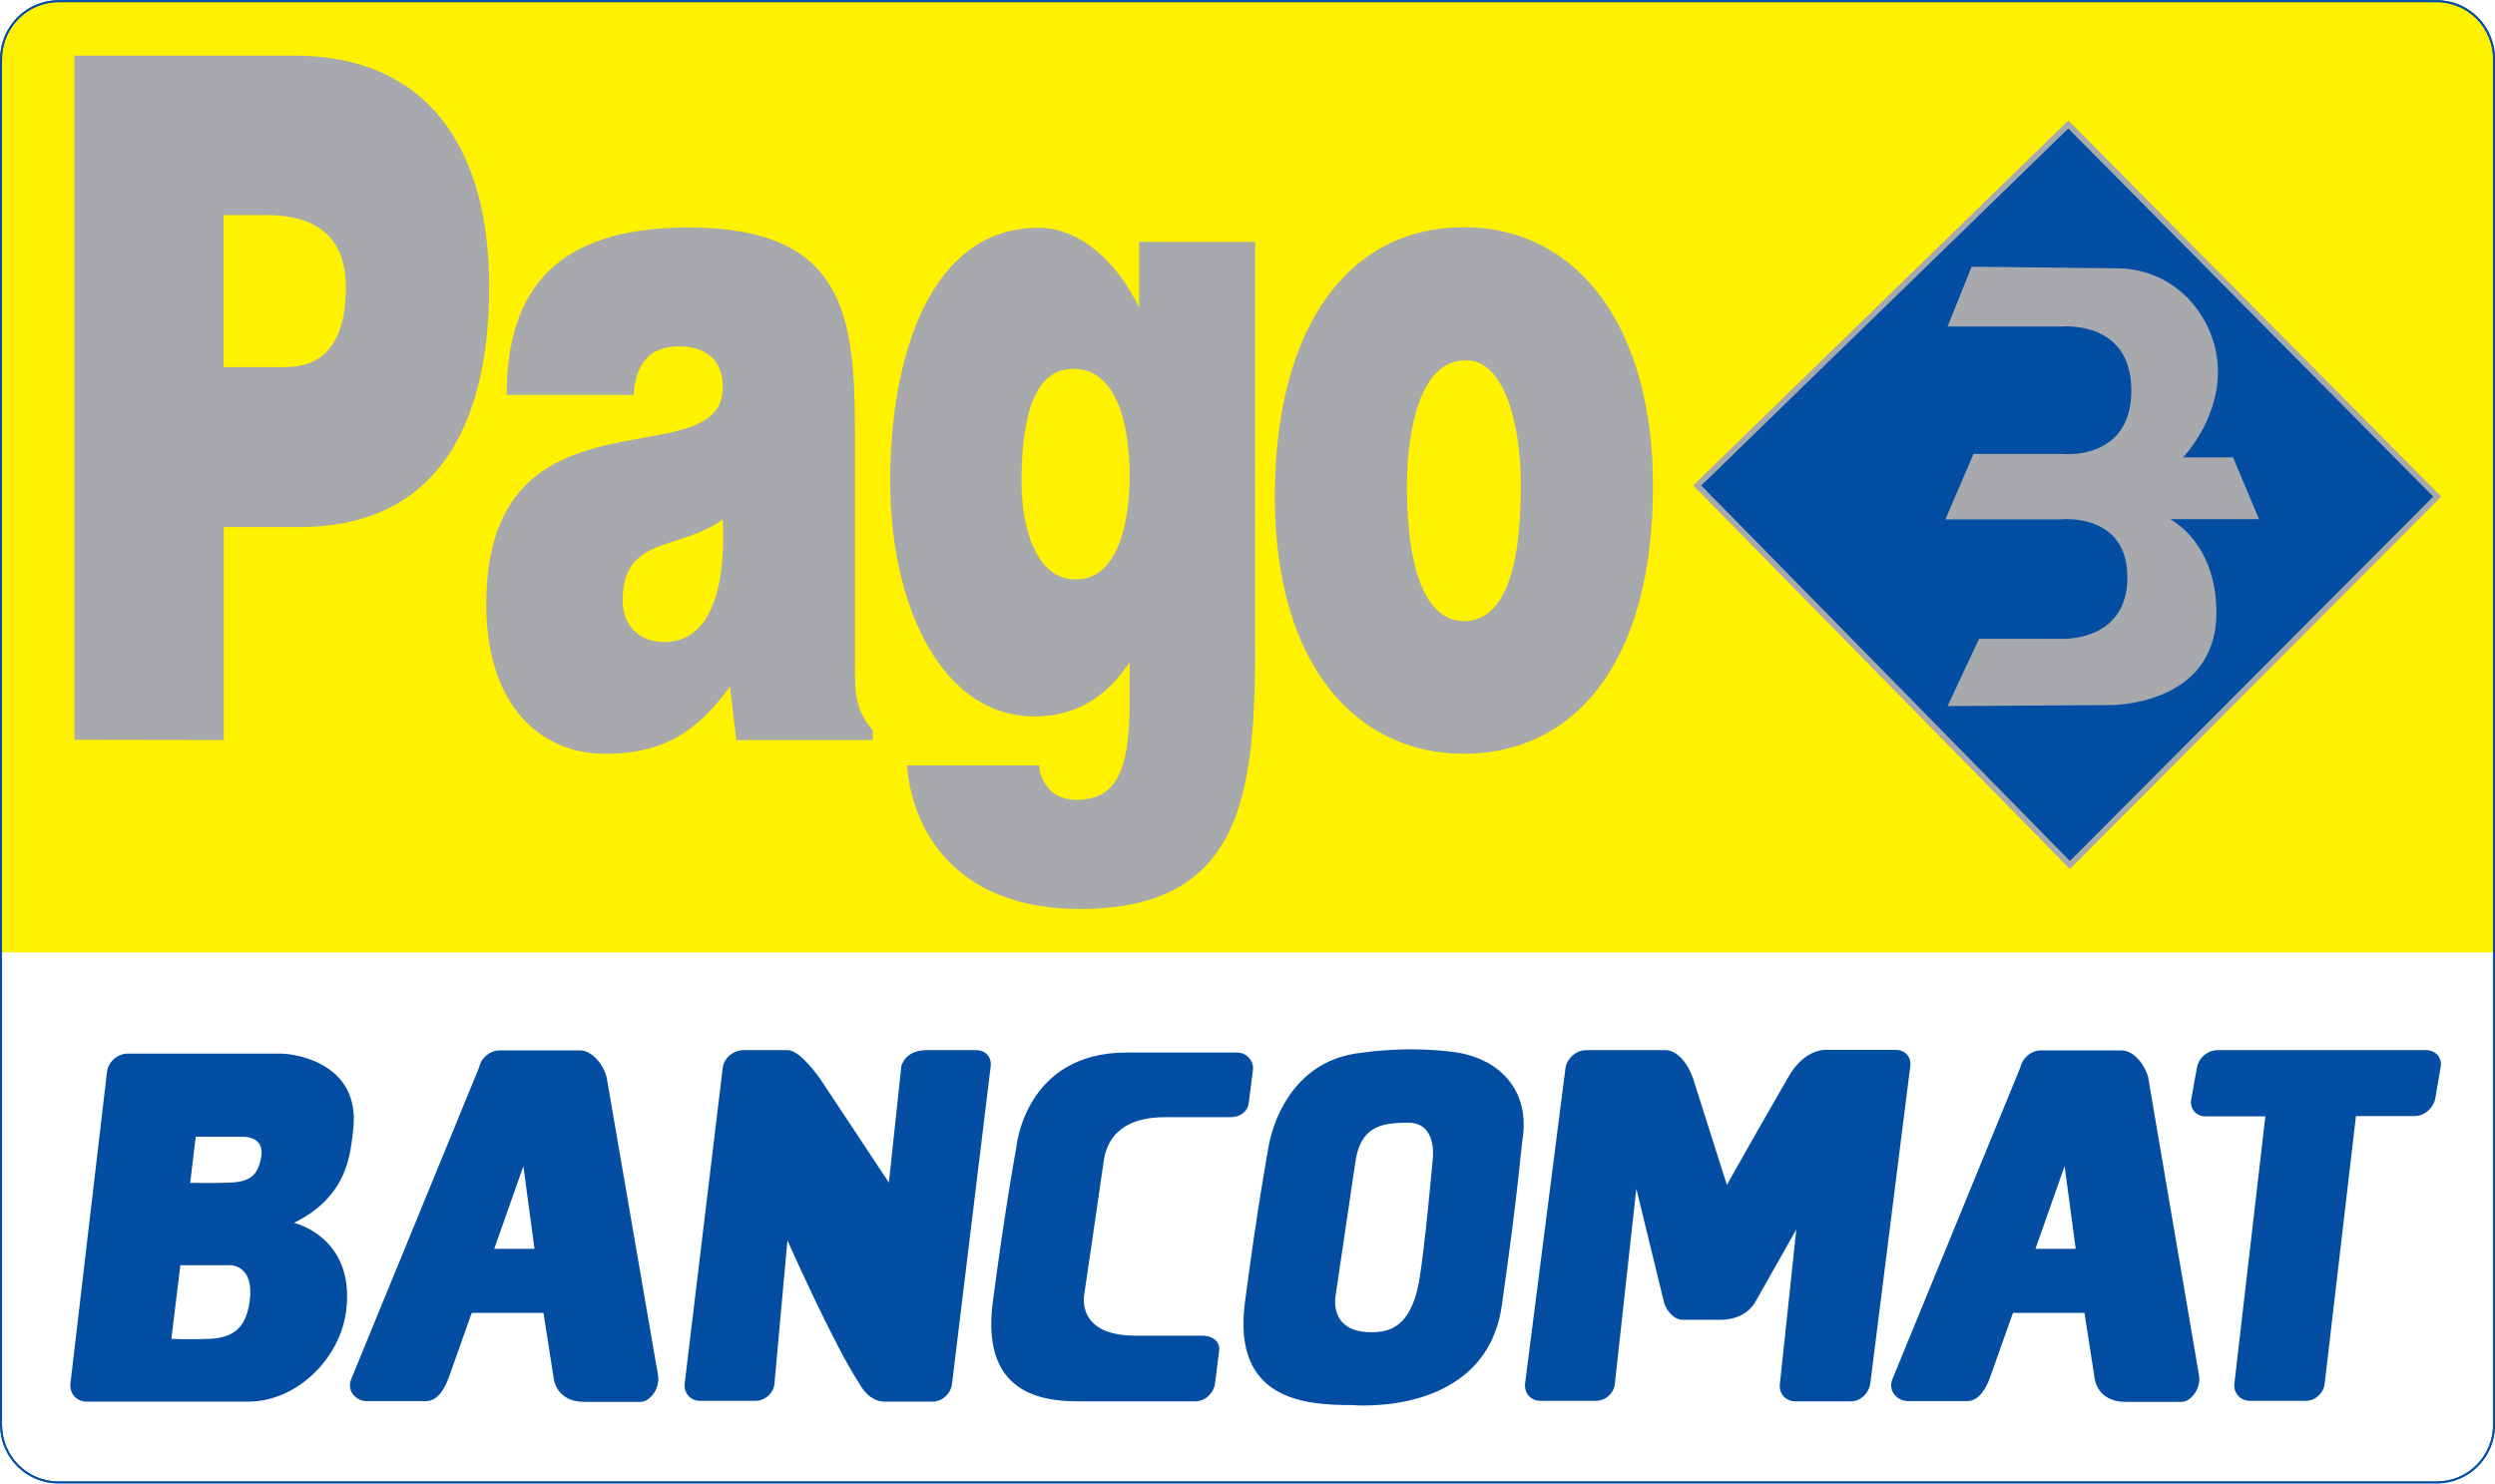
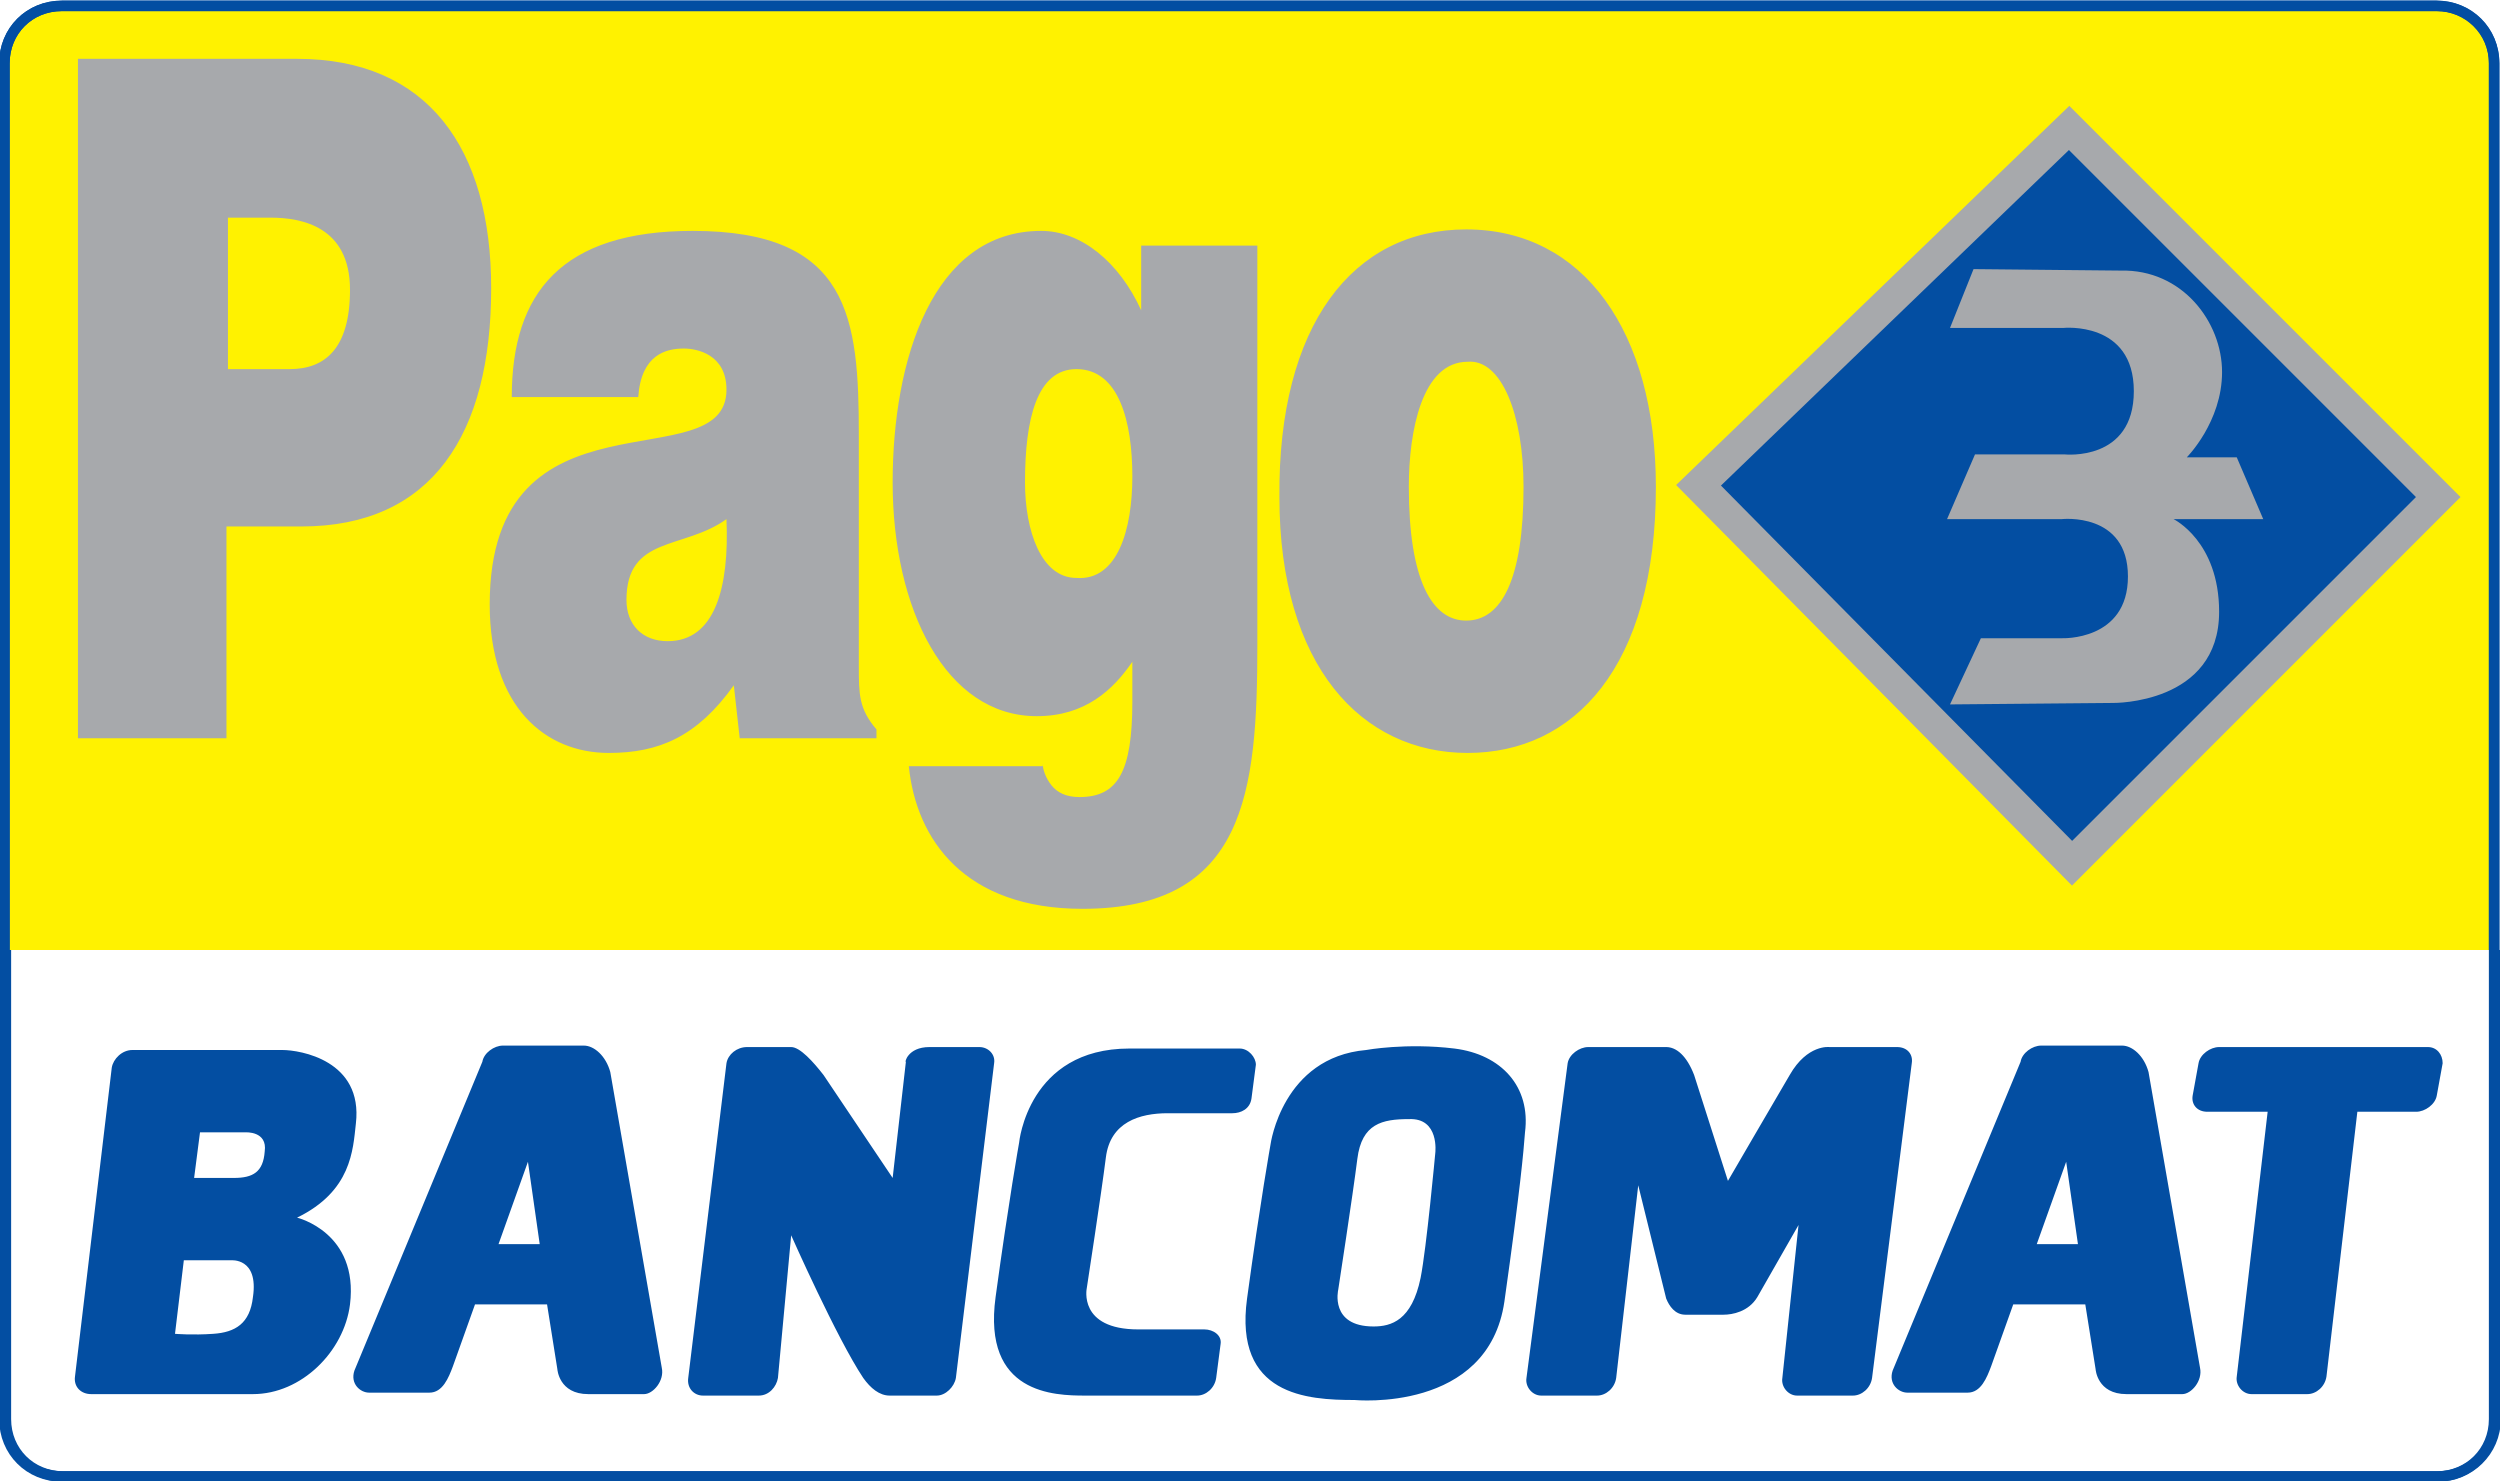
- <svg xmlns="http://www.w3.org/2000/svg" viewBox="18 -0.1 942 560" enable-background="new 18 -0.1 942 560">
-   <path fill="none" stroke="#034EA2" stroke-width=".714" stroke-miterlimit="2.613" d="M18.4 359.5v178.3c0 12.1 9.7 21.8 21.6 21.8h898c12 0 21.6-9.8 21.6-21.8V359.5" />
-   <path fill="#FFF200" d="M959.7 359.5V22.2c0-12.1-9.7-21.9-21.6-21.9H40c-11.9.1-21.6 9.9-21.6 21.9v337.3h941.3z" />
-   <path fill="none" stroke="#034EA2" stroke-width=".714" stroke-miterlimit="2.613" d="M959.7 359.5V22.2c0-12.1-9.7-21.9-21.6-21.9H40c-11.9.1-21.6 9.9-21.6 21.9v337.3" />
-   <path fill="#034EA2" d="M658.8 183.2L798.9 46.9l139.3 140.5-138.7 139.1-140.7-143.3z" />
-   <path fill="none" stroke="#A7A9AC" stroke-width="2.143" stroke-miterlimit="2.613" d="M658.8 183.2L798.9 46.9l139.3 140.5-138.7 139.1-140.7-143.3z" />
-   <path fill="#A7A9AC" d="M762.4 100.6l-9.1 22.6h42.8s26.6-2.8 26.6 24.1c0 26.8-26 24-26 24h-33.6L752.5 196H796s25.2-2.8 25.2 21.9-25.2 23.2-25.2 23.2h-30.8l-11.9 25.4 61.6-.4s39.9.4 39.9-34.9c0-26.8-17.5-35.3-17.5-35.3h33.6l-9.8-23.3h-18.9s13.2-13.5 13.2-32.5-15-39-38.5-38.9l-54.5-.6zm-636.5 37.9c13.1 0 22.7-7.9 22.7-30.2 0-24.1-18.2-27.2-30.2-27.2h-16v57.4h23.5zM46.1 279.2V20.9h83c49.6 0 73.6 34 73.6 87.2 0 55.6-22.1 90.8-71.6 90.8h-28.6v80.4l-56.4-.1zM290.9 196c-16.3 11.9-37.8 6.1-37.8 30.5 0 9.4 6 15.8 15.8 15.8 17.5-.1 23.2-20.5 22-46.3zm5.1 83.2l-2.4-20.1c-14.1 19.8-28.5 25.4-47.2 25.4-23.7 0-44.8-17.5-44.8-56.6 0-85.4 89.3-46.7 89.3-81.8 0-13.7-11-15.4-16.3-15.4-6.9 0-16.3 2.1-17.4 18.3h-47.9c0-39.8 18.9-63.2 68.4-63.2 59.4 0 63.1 33 63.1 77.9v87.9c0 10.7.2 16.1 6.7 24.1v3.6H296v-.1zM403.7 182c0 18.7 6.2 36.3 19.7 36.6 15.3 1.1 21.1-18.7 21.1-38.8 0-20.8-5.3-40.6-21.1-40.6-15.1-.3-19.7 18.4-19.7 42.8zm6.7 106.9c0 2.2.9 5.5 3.2 8.3 2.2 2.8 5.8 4.7 10.7 4.7 14.4 0 20.2-9.7 20.2-36.6v-15.4c-7.1 10.8-18 20.5-35.9 20.5-34.7 0-54.5-40.9-54.5-89 0-46.3 14.8-95.5 56-95.5 15 0 29.2 11.9 38 30.2V91.2h43.8v151.4c0 56.3-4.3 100.5-66.1 100.5-44.3 0-62.9-26.5-65.4-54.2h50zm138.8-105.5c0 35.5 8.8 51 21.5 51 13.5 0 21.5-15.4 21.5-51 0-27.6-8.1-48.4-21.1-47.4-16.9 0-21.9 26.3-21.9 47.4zm21.3-97.7c44.3 0 71.6 39.1 71.6 97.6 0 68.8-31.1 101.2-71.4 101.2-40.2 0-71.4-33-71.4-97.2.1-65.3 28.8-101.6 71.2-101.6z" />
-   <path fill="none" stroke="#034EA2" stroke-width=".714" stroke-miterlimit="2.613" d="M959.7 537.8c0 12.1-9.7 21.8-21.6 21.8H40c-12 0-21.6-9.8-21.6-21.8V22.2C18.4 10.2 28.1.4 40 .4h898c12 0 21.6 9.8 21.6 21.9v515.5h.1z" />
-   <path fill="#034EA2" d="M934 396.4h-78.8c-3.6 0-7 2.8-7.7 6.4l-2.2 12.2c-.6 3.5 1.8 6.4 5.4 6.4h22.6l-11.7 100.9c-.4 3.6 2.3 6.5 5.8 6.5h21.2c3.6 0 6.7-2.9 7.1-6.5l11.8-101h22.2c3.6 0 6.9-2.9 7.7-6.4l2.1-12.2c.6-3.4-1.8-6.3-5.5-6.3zm-264 50.9L657.2 407c-2.5-7-6.8-10.6-10.3-10.6h-30.1c-3.6 0-6.9 2.8-7.7 6.4l-15.3 119.5c-.4 3.6 2.2 6.5 5.8 6.5h21c3.6 0 6.8-2.9 7.1-6.5l8.1-73.6 10.5 43.1c.9 2.9 3.6 6.4 7.1 6.4H668c3.6 0 9.4-1.3 12.6-6.5l15.6-27.6-6.2 58.4c-.4 3.6 2.2 6.5 5.8 6.5h21c3.6 0 6.6-2.9 7.3-6.4l15.1-119.9c.6-3.6-1.8-6.4-5.4-6.4h-25.6s-8.6-1.3-15.2 10.6c-5.6 9.6-23.1 40.4-23 40.4zm-302.2-50.9h18.8c3.6 0 6 2.8 5.4 6.4l-14.6 119.9c-.6 3.6-3.7 6.4-7.3 6.4h-17.9c-4.1 0-7.4-2.5-9.8-6.9-9.7-14.7-27.1-54-27.1-54l-4.9 54.1c-.3 3.6-3.6 6.5-7.1 6.5h-21c-3.6 0-6.2-2.9-5.8-6.5l14.4-119.5c.6-3.6 4.1-6.4 7.7-6.4h16.8c3.6 0 8.6 5.8 12.1 10.6l26.1 39.4 4.7-43.9s1.2-6.1 9.5-6.1zm-163.2 75l11-31.2 4.2 31.2h-15.2zm42.4-65c-1.9-6.1-6.3-9.9-9.9-9.9h-30.5c-3.6 0-7 2.8-7.7 6.4l-48.3 117.7c-1.9 4.8 2.2 8.3 5.7 8.3h22.6c4.7 0 7.4-5.5 8.9-9.9l8.3-23.4h27.1L227 520s.6 9.2 11.7 9.2h21.1c3.6 0 7.6-5.1 6.6-10.3L247 406.4zm539.5 65l11-31.2 4.2 31.2h-15.2zm42.5-65c-1.9-6.1-6.3-9.9-9.9-9.9h-30.6c-3.6 0-6.9 2.8-7.7 6.4l-48.3 117.7c-1.9 4.8 2.2 8.3 5.8 8.3h22.5c4.7 0 7.4-5.5 8.9-9.9l8.3-23.4h27l3.8 24.4s.6 9.2 11.8 9.2h21c3.6 0 7.6-5.1 6.6-10.3L829 406.4zm-343.9-9.1h-41.8c-38.5 0-41.6 35.9-41.6 35.9s-4.1 21.9-8.9 58.6c-4.7 36.9 22.3 37.2 34 37.2h42.5c3.6 0 6.8-2.9 7.4-6.5l1.6-12.7c.4-3.6-2.7-5.6-6.3-5.6h-25.3c-22.9 0-19.3-15.8-19.3-15.8s5.4-36.6 7.3-50c1.9-13.5 13-16.7 23.2-16.7h24.7c3.6 0 6.5-2 6.9-5.6l1.6-12.7c.1-3.1-2.5-6.1-6-6.1zm73.9 39.5s-3.2 36.5-5.4 47.8c-3.2 16.4-11.1 18.3-17.8 18.3-16.6 0-13.5-14.1-13.5-14.1s5.4-36.6 7.4-50c1.9-13.5 9.6-15 19.8-15 11-.2 9.5 13 9.5 13zm7.2-39.8c-18.1-2.2-33.4.3-33.4.3-31.5 2.8-35.9 35.9-35.9 35.9s-4.1 21.9-8.9 58.6c-4.7 36.9 22.9 38.6 40.4 38.6 0 0 50.5 4.8 56.6-37.5 6.2-43.5 7-56.7 8-64.1 2.2-17.4-8.8-29.6-26.8-31.8zm-461.4 49.4c-4.6.2-10.5.2-15 .1l2.1-17.4h17.4s8.3-.6 7.4 7c-1.1 7.8-4.5 10-11.9 10.3zm7.4 45.2c-1.5 10.3-6.7 13.3-15 13.8-8 .3-14.5 0-14.5 0l3.4-27.8H104c0-.1 10.4-1 8.2 14zm16.8-30c20.4-10.1 21.3-25.9 22.4-35.7 2.5-24.1-21-28.2-27.6-28.2H66.2c-3.9 0-7.4 3.2-7.8 6.9L44.6 522.2c-.4 3.9 2.3 6.9 6.1 6.9h61.1c18.3 0 34.7-16.4 36.9-34.3 3.5-27.9-19.7-33.2-19.7-33.2z" />
+ <svg xmlns="http://www.w3.org/2000/svg" viewBox="0 0 170 100.7" enable-background="new 0 0 170 100.7">
+   <g>
+     <g>
+       <path fill="none" stroke="#034EA2" stroke-width=".714" stroke-miterlimit="2.613" d="M.4 64.6v31.9c0 2.2 1.7 3.9 3.9 3.9h161.5c2.1 0 3.9-1.7 3.9-3.9V64.6" />
+       <path fill="#FFF200" d="M169.6 64.6V4.3c0-2.2-1.7-3.9-3.9-3.9H4.2C2 .4.3 2.1.3 4.3v60.3h169.3z" />
+       <path fill="none" stroke="#034EA2" stroke-width=".714" stroke-miterlimit="2.613" d="M169.6 64.6V4.3c0-2.2-1.7-3.9-3.9-3.9H4.2C2 .4.3 2.1.3 4.3v60.3" />
+       <path fill="#034EA2" d="M115.5 33l25.2-24.3 25.1 25.1-24.9 24.9L115.5 33z" />
+       <path fill="none" stroke="#A7A9AC" stroke-width="2.143" stroke-miterlimit="2.613" d="M115.5 33l25.2-24.3 25.1 25.1-24.9 24.9L115.5 33z" />
+       <path fill="#A7A9AC" d="M134.2 18.3l-1.6 4h7.7s4.8-.5 4.8 4.3-4.7 4.3-4.7 4.3h-6.1l-1.9 4.4h7.8s4.5-.5 4.5 3.9-4.5 4.2-4.5 4.2h-5.5l-2.1 4.5 11.1-.1s7.2.1 7.2-6.2c0-4.8-3.1-6.3-3.1-6.3h6.1l-1.8-4.2h-3.4s2.4-2.4 2.4-5.8-2.7-7-6.9-6.9l-10-.1zM19.7 25.1c2.4 0 4.1-1.4 4.1-5.4 0-4.3-3.3-4.9-5.4-4.9h-2.9v10.3h4.2zM5.3 50.2V4h14.9c8.9 0 13.2 6.1 13.2 15.6 0 9.9-4 16.2-12.9 16.2h-5.1v14.4H5.3zM49.4 35.3c-2.9 2.1-6.8 1.1-6.8 5.5 0 1.7 1.1 2.8 2.8 2.8 3.2 0 4.2-3.6 4-8.3zm.9 14.9l-.4-3.6c-2.5 3.5-5.1 4.6-8.5 4.6-4.3 0-8.1-3.1-8.1-10.1 0-15.3 16.1-8.3 16.1-14.6 0-2.4-2-2.8-2.9-2.8-1.2 0-2.9.4-3.1 3.3h-8.6c0-7.1 3.4-11.3 12.3-11.3 10.7 0 11.3 5.9 11.3 13.9v15.7c0 1.9 0 2.9 1.2 4.3v.6h-9.3zM69.7 32.8c0 3.3 1.1 6.5 3.5 6.5 2.8.2 3.8-3.3 3.8-6.9 0-3.7-.9-7.3-3.8-7.3-2.7 0-3.5 3.4-3.5 7.7zm1.2 19.1c0 .4.2 1 .6 1.5.4.5 1 .8 1.9.8 2.6 0 3.6-1.7 3.6-6.5V45c-1.3 1.9-3.2 3.7-6.5 3.7-6.2 0-9.8-7.3-9.8-15.9 0-8.3 2.7-17.1 10.1-17.1 2.7 0 5.3 2.1 6.8 5.4v-4.4h7.9v27.1c0 10.1-.8 18-11.9 18-8 0-11.3-4.7-11.8-9.7h9.1v-.2zM95.8 33.1c0 6.4 1.6 9.1 3.9 9.1 2.4 0 3.9-2.8 3.9-9.1 0-4.9-1.5-8.7-3.8-8.5-3.1 0-4 4.7-4 8.5zm3.9-17.5c8 0 12.9 7 12.9 17.5 0 12.3-5.6 18.1-12.8 18.1-7.2 0-12.8-5.9-12.8-17.4-.1-11.7 5-18.2 12.7-18.2z" />
+       <path fill="none" stroke="#034EA2" stroke-width=".714" stroke-miterlimit="2.613" d="M169.6 96.5c0 2.2-1.7 3.9-3.9 3.9H4.2C2 100.4.3 98.7.3 96.5V4.3C.3 2.1 2 .4 4.2.4h161.5c2.1 0 3.9 1.7 3.9 3.9v92.2z" />
+       <path fill="#034EA2" d="M165.1 71.2h-14.2c-.6 0-1.3.5-1.4 1.1l-.4 2.2c-.1.6.3 1.1 1 1.1h4.1l-2.1 18c-.1.6.4 1.2 1 1.2h3.8c.6 0 1.2-.5 1.3-1.2l2.1-18h4c.6 0 1.3-.5 1.4-1.1l.4-2.2c0-.6-.4-1.1-1-1.1zM117.5 80.3l-2.3-7.2c-.5-1.3-1.2-1.9-1.9-1.9H108c-.6 0-1.3.5-1.4 1.1l-2.8 21.4c-.1.6.4 1.2 1 1.2h3.8c.6 0 1.2-.5 1.3-1.2l1.5-13.1 1.9 7.7c.2.5.6 1.1 1.3 1.1h2.6c.6 0 1.7-.2 2.3-1.2l2.8-4.9-1.1 10.4c-.1.6.4 1.2 1 1.2h3.8c.6 0 1.2-.5 1.3-1.2l2.7-21.4c.1-.6-.3-1.1-1-1.1h-4.6s-1.5-.2-2.7 1.9c-1 1.7-4.2 7.2-4.2 7.2zM63.2 71.2h3.4c.6 0 1.1.5 1 1.1L65 93.7c-.1.6-.7 1.2-1.3 1.2h-3.2c-.7 0-1.3-.5-1.8-1.2-1.8-2.7-4.9-9.7-4.9-9.7l-.9 9.7c-.1.6-.6 1.2-1.3 1.2h-3.8c-.6 0-1.1-.5-1-1.2l2.6-21.4c.1-.6.7-1.1 1.4-1.1h3c.6 0 1.5 1 2.2 1.9l4.7 7 .9-7.9c-.1.1.1-1 1.6-1zM33.9 84.6l2-5.6.8 5.6h-2.8zm7.6-11.7c-.3-1.1-1.1-1.8-1.8-1.8h-5.5c-.6 0-1.3.5-1.4 1.1l-8.7 21c-.3.9.4 1.5 1 1.5h4.1c.9 0 1.3-1 1.6-1.8l1.5-4.2h4.9l.7 4.4s.1 1.7 2.1 1.7h3.8c.6 0 1.4-.9 1.2-1.8l-3.5-20.1zM138.5 84.6l2-5.6.8 5.6h-2.8zm7.6-11.7c-.3-1.1-1.1-1.8-1.8-1.8h-5.5c-.6 0-1.3.5-1.4 1.1l-8.7 21c-.3.9.4 1.5 1 1.5h4.1c.9 0 1.3-1 1.6-1.8l1.5-4.2h4.9l.7 4.4s.1 1.7 2.1 1.7h3.8c.6 0 1.4-.9 1.2-1.8l-3.5-20.1zM84.3 71.3h-7.5c-6.9 0-7.5 6.4-7.5 6.4s-.7 3.9-1.6 10.5c-.9 6.6 4 6.7 6.1 6.7h7.6c.6 0 1.2-.5 1.3-1.2l.3-2.3c.1-.6-.5-1-1.1-1h-4.5c-4.1 0-3.5-2.8-3.5-2.8s1-6.5 1.3-8.9c.3-2.4 2.3-3 4.2-3h4.4c.6 0 1.2-.3 1.3-1l.3-2.3c0-.5-.5-1.1-1.1-1.1zM97.6 78.4s-.6 6.5-1 8.5c-.6 2.9-2 3.3-3.2 3.3-3 0-2.4-2.5-2.4-2.5s1-6.5 1.3-8.9c.3-2.4 1.7-2.7 3.5-2.7 2.1-.1 1.8 2.3 1.8 2.3zm1.3-7.1c-3.3-.4-6 .1-6 .1-5.7.5-6.5 6.4-6.5 6.4s-.7 3.9-1.6 10.5c-.9 6.6 4.1 6.9 7.3 6.9 0 0 9.1.9 10.2-6.7 1.1-7.8 1.3-10.2 1.4-11.5.4-3.1-1.6-5.3-4.8-5.7zM15.9 80.1h-2.7l.4-3.1h3.1s1.5-.1 1.3 1.3c-.1 1.4-.8 1.8-2.1 1.8zm1.3 8.1c-.2 1.8-1.2 2.4-2.7 2.5-1.4.1-2.6 0-2.6 0l.6-5h3.2s1.9-.2 1.5 2.5zm3-5.4c3.7-1.8 3.8-4.6 4-6.4.5-4.3-3.8-5-5-5H9c-.7 0-1.3.6-1.4 1.2l-2.5 21c-.1.7.4 1.2 1.1 1.2h11c3.3 0 6.2-2.9 6.6-6.1.6-4.9-3.6-5.9-3.6-5.9z" />
+     </g>
+   </g>
</svg>
